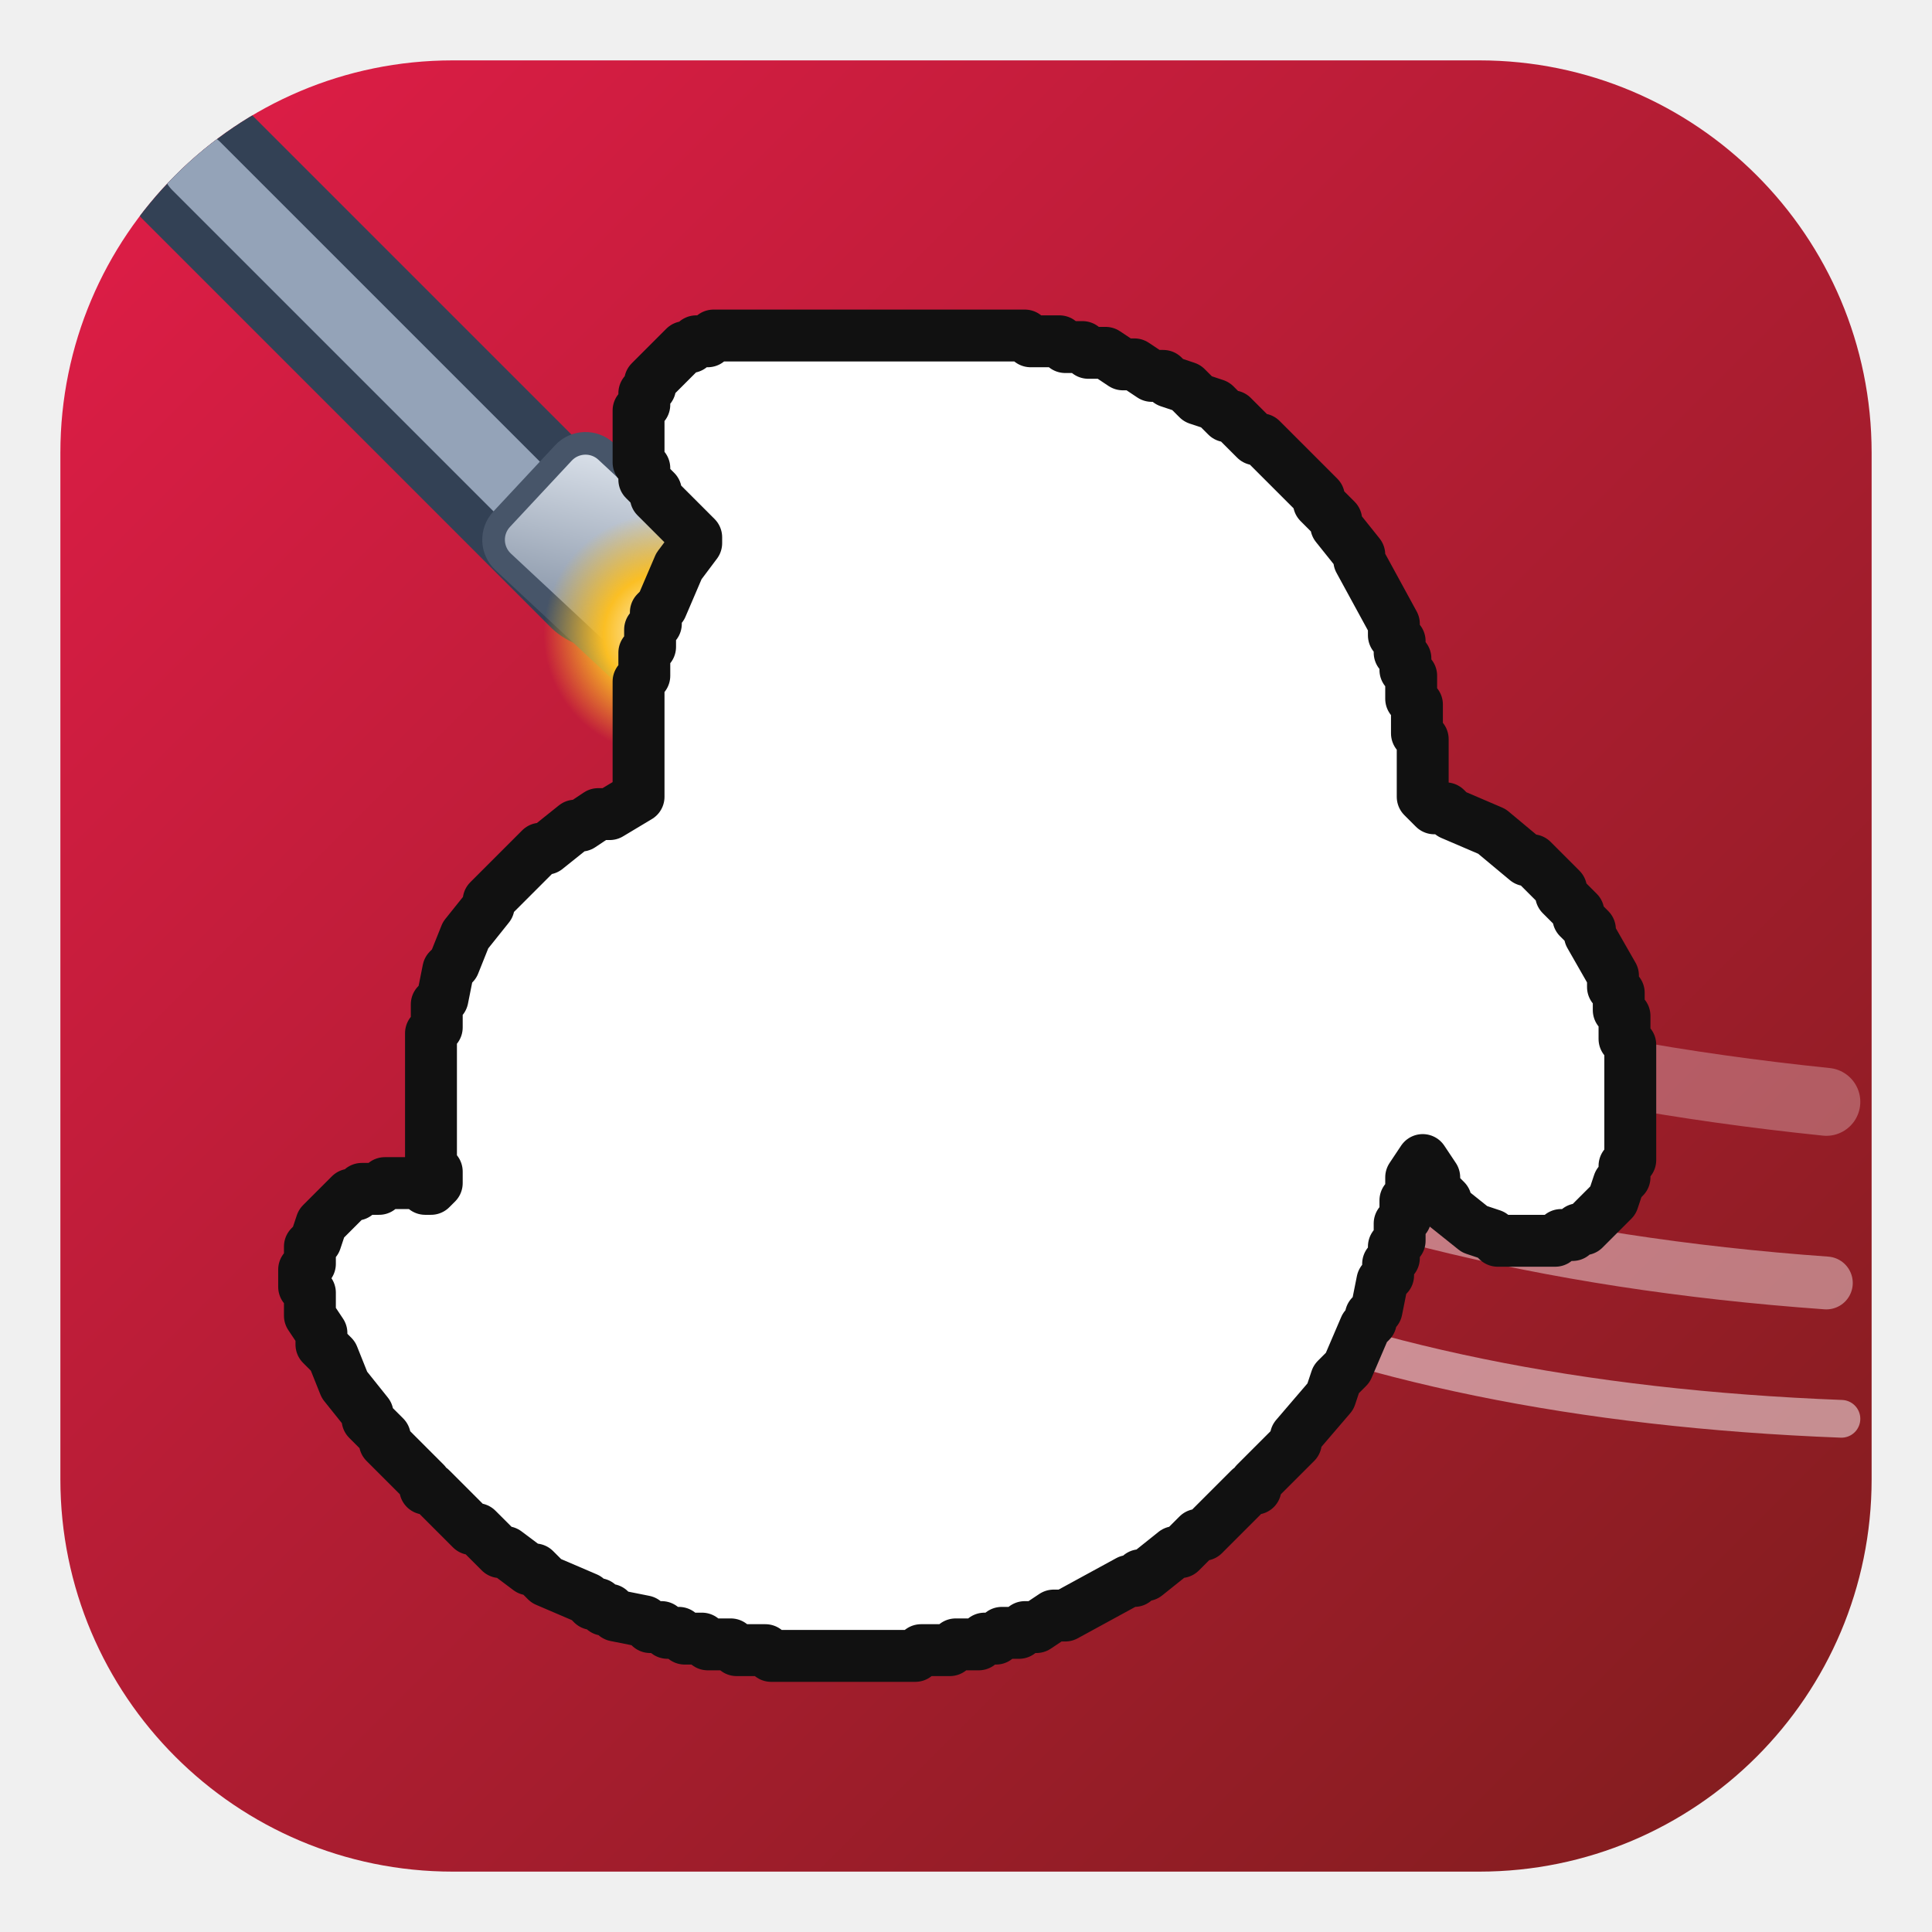
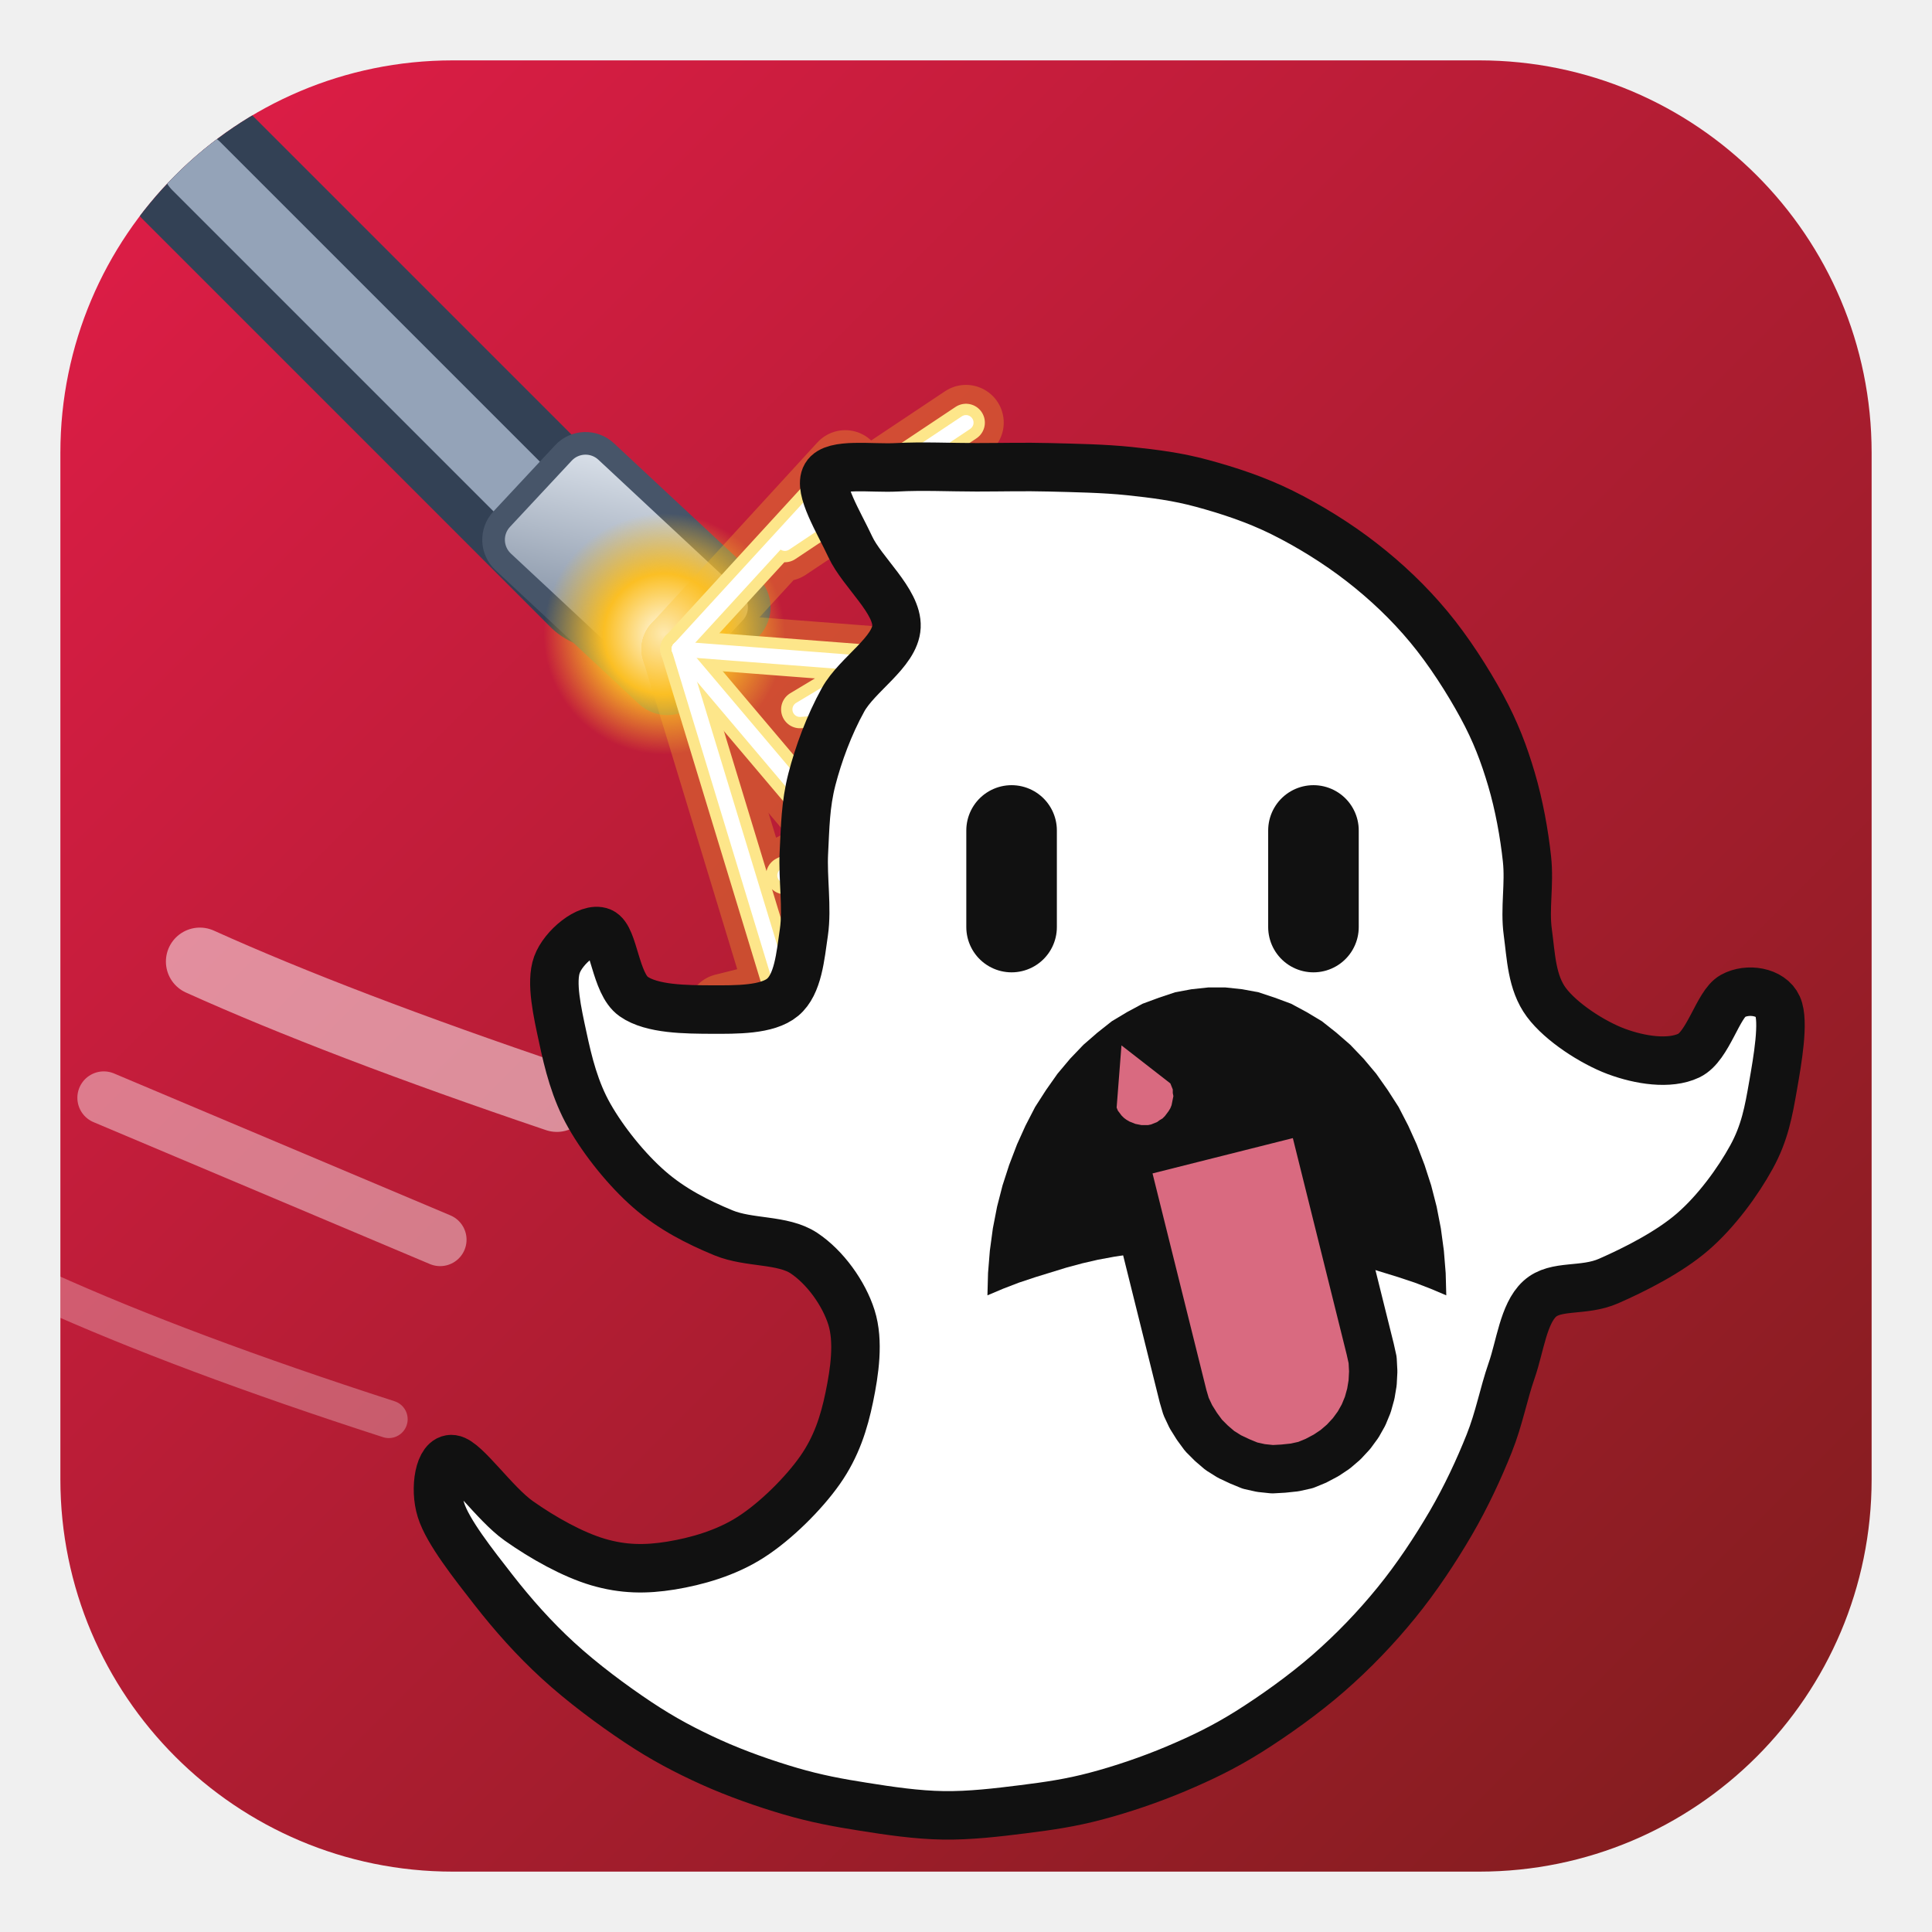
<svg xmlns="http://www.w3.org/2000/svg" width="256" height="256" viewBox="0 0 256 256">
  <defs>
    <linearGradient id="bg" x1="0" y1="0" x2="1" y2="1">
      <stop offset="0" stop-color="#e11d48" />
      <stop offset="1" stop-color="#7f1d1d" />
    </linearGradient>
    <linearGradient id="metal" x1="0" y1="0" x2="1" y2="1">
      <stop offset="0" stop-color="#e2e8f0" />
      <stop offset="1" stop-color="#64748b" />
    </linearGradient>
    <radialGradient id="glow" cx="0.5" cy="0.5" r="0.5">
      <stop offset="0" stop-color="#fffbeb" />
      <stop offset="0.5" stop-color="#fbbf24" />
      <stop offset="1" stop-color="#fbbf24" stop-opacity="0" />
    </radialGradient>
    <clipPath id="badgeClip">
      <rect x="8" y="8" width="240" height="240" rx="52" />
    </clipPath>
  </defs>
  <rect x="8" y="8" width="240" height="240" rx="52" fill="url(#bg)" />
  <g clip-path="url(#badgeClip)">
-     <g fill="none" stroke="#ffffff" stroke-linecap="round">
-       <path d="M150 120 q34 20 92 26" stroke-width="9" opacity="0.28" />
-       <path d="M146 146 q40 20 96 24" stroke-width="7" opacity="0.42" />
-       <path d="M156 170 q36 16 88 18" stroke-width="5" opacity="0.5" />
+     <g fill="none" stroke="#ffffff" stroke-linecap="round" transform="rotate(30 40 156)">
+       <path d="M64 130 q-30 6 -50 8" stroke-width="9" opacity="0.5" />
+       <path d="M60 154 q-32 4 -48 6" stroke-width="7" opacity="0.42" />
+       <path d="M66 178 q-28 6 -48 8" stroke-width="5" opacity="0.28" />
    </g>
    <path d="M26 22 L80 76" stroke="#334155" stroke-width="20" stroke-linecap="round" />
    <path d="M26 22 L80 76" stroke="#94a3b8" stroke-width="9" stroke-linecap="round" />
    <rect x="66" y="66" width="34" height="20" rx="4" transform="rotate(43 83 76)" fill="url(#metal)" stroke="#475569" stroke-width="3" />
    <circle cx="88" cy="84" r="16" fill="url(#glow)" />
    <g fill="none" stroke-linecap="round" stroke-linejoin="round">
      <g stroke="#fbbf24" stroke-width="10" opacity="0.30">
        <path d="M90 86 L112 62 L104 72 L128 56" />
        <path d="M90 86 L116 88 L106 94 L132 92" />
        <path d="M90 86 L112 112 L104 116 L130 122" />
        <path d="M90 86 L104 132 L96 134 L118 150" />
      </g>
      <g stroke="#fde68a" stroke-width="5">
        <path d="M90 86 L112 62 L104 72 L128 56" />
        <path d="M90 86 L116 88 L106 94 L132 92" />
        <path d="M90 86 L112 112 L104 116 L130 122" />
        <path d="M90 86 L104 132 L96 134 L118 150" />
      </g>
      <g stroke="#ffffff" stroke-width="2">
        <path d="M90 86 L112 62 L104 72 L128 56" />
        <path d="M90 86 L116 88 L106 94 L132 92" />
        <path d="M90 86 L112 112 L104 116 L130 122" />
        <path d="M90 86 L104 132 L96 134 L118 150" />
      </g>
    </g>
-     <g transform="translate(-17 33) scale(0.764)">
-       <path fill="#ffffff" stroke="#111111" stroke-width="9" stroke-linejoin="round" d="M146 15 L200 15 L201 16 L206 16 L207 17 L210 17 L211 18 L214 18 L217 20 L219 20 L222 22 L224 22 L225 23 L228 24 L230 26 L233 27 L235 29 L236 29 L240 33 L241 33 L251 43 L251 44 L254 47 L254 48 L258 53 L258 54 L264 65 L264 67 L265 68 L265 70 L266 71 L266 73 L267 74 L267 78 L268 79 L268 84 L269 85 L269 95 L271 97 L273 97 L274 98 L281 101 L287 106 L288 106 L293 111 L293 112 L296 115 L296 116 L298 118 L298 119 L302 126 L302 128 L303 129 L303 132 L304 133 L304 137 L305 138 L305 158 L304 159 L304 161 L303 162 L302 165 L297 170 L296 170 L295 171 L293 171 L292 172 L282 172 L281 171 L278 170 L273 166 L273 165 L271 163 L271 161 L269 158 L267 161 L267 164 L266 165 L266 168 L265 169 L265 172 L264 173 L264 175 L263 176 L263 178 L262 179 L261 184 L260 185 L260 186 L259 187 L256 194 L254 196 L253 199 L247 206 L247 207 L240 214 L240 215 L239 215 L231 223 L230 223 L227 226 L226 226 L221 230 L220 230 L219 231 L218 231 L207 237 L205 237 L202 239 L200 239 L199 240 L196 240 L195 241 L193 241 L192 242 L188 242 L187 243 L182 243 L181 244 L156 244 L155 243 L150 243 L149 242 L145 242 L144 241 L141 241 L140 240 L138 240 L137 239 L135 239 L134 238 L129 237 L128 236 L127 236 L126 235 L125 235 L124 234 L117 231 L115 229 L114 229 L110 226 L109 226 L105 222 L104 222 L97 215 L96 215 L96 214 L89 207 L89 206 L86 203 L86 202 L82 197 L80 192 L78 190 L78 188 L76 185 L76 181 L75 180 L75 177 L76 176 L76 173 L77 172 L78 169 L83 164 L84 164 L85 163 L88 163 L89 162 L95 162 L96 163 L97 163 L98 162 L98 160 L97 159 L97 136 L98 135 L98 131 L99 130 L100 125 L101 124 L103 119 L107 114 L107 113 L116 104 L117 104 L122 100 L123 100 L126 98 L128 98 L133 95 L133 75 L134 74 L134 70 L135 69 L135 66 L136 65 L136 63 L137 62 L140 55 L143 51 L143 50 L136 43 L136 42 L134 40 L134 38 L133 37 L133 28 L134 27 L134 25 L135 24 L135 23 L141 17 L142 17 L143 16 L145 16 Z" />
+     <g transform="translate(-6.76 47.64) scale(0.80)">
+       <path id="body" transform="translate(190.000 129.500) scale(1.1) translate(-190.000 -129.500)" d="M 149.31 29.29 C 150.47 27.29 156.22 28.21 160.00 28.00 C 163.78 27.79 168.17 28.00 172.00 28.00 C 175.83 28.00 179.17 27.90 183.00 28.00 C 186.83 28.10 191.17 28.17 195.00 28.57 C 198.83 28.98 202.17 29.39 206.00 30.43 C 209.83 31.47 214.00 32.82 218.00 34.80 C 222.00 36.78 226.32 39.44 230.00 42.31 C 233.68 45.17 237.07 48.38 240.08 52.00 C 243.10 55.62 246.00 60.17 248.08 64.00 C 250.16 67.83 251.42 71.17 252.55 75.00 C 253.68 78.83 254.47 83.17 254.88 87.00 C 255.29 90.83 254.51 94.41 255.00 98.00 C 255.49 101.59 255.57 105.57 257.79 108.56 C 260.01 111.55 264.75 114.61 268.32 115.95 C 271.90 117.28 276.32 117.97 279.25 116.58 C 282.17 115.19 283.63 108.84 285.86 107.61 C 288.09 106.37 291.62 106.91 292.63 109.17 C 293.64 111.42 292.59 117.35 291.93 121.13 C 291.27 124.92 290.69 128.22 288.67 131.88 C 286.66 135.54 283.43 140.00 279.84 143.11 C 276.26 146.21 271.03 148.83 267.18 150.52 C 263.34 152.21 259.21 150.98 256.77 153.23 C 254.34 155.47 253.84 160.37 252.57 164.00 C 251.31 167.63 250.71 171.17 249.18 175.00 C 247.65 178.83 245.72 183.00 243.39 187.00 C 241.05 191.00 238.25 195.24 235.18 199.00 C 232.12 202.76 228.70 206.32 225.00 209.55 C 221.30 212.78 216.83 215.96 213.00 218.37 C 209.17 220.77 205.83 222.36 202.00 223.98 C 198.17 225.60 193.83 227.07 190.00 228.08 C 186.17 229.10 182.83 229.58 179.00 230.06 C 175.17 230.54 171.00 231.04 167.00 230.98 C 163.00 230.92 158.83 230.30 155.00 229.69 C 151.17 229.09 147.83 228.47 144.00 227.35 C 140.17 226.23 135.83 224.71 132.00 222.98 C 128.17 221.24 124.83 219.49 121.00 216.94 C 117.17 214.39 112.63 211.02 109.00 207.69 C 105.37 204.37 102.19 200.78 99.24 197.00 C 96.30 193.22 92.37 188.28 91.35 185.00 C 90.32 181.72 91.13 177.07 93.08 177.35 C 95.03 177.62 99.41 184.05 103.06 186.63 C 106.71 189.21 111.18 191.71 115.00 192.84 C 118.82 193.96 122.17 193.99 126.00 193.37 C 129.83 192.74 134.26 191.50 138.00 189.10 C 141.74 186.71 145.96 182.52 148.43 179.00 C 150.90 175.48 152.05 171.83 152.84 168.00 C 153.63 164.17 154.30 159.61 153.16 156.00 C 152.02 152.39 149.21 148.45 146.00 146.32 C 142.79 144.20 137.77 144.87 133.89 143.27 C 130.01 141.67 126.09 139.68 122.73 136.74 C 119.36 133.81 115.88 129.48 113.71 125.66 C 111.53 121.85 110.51 117.66 109.70 113.86 C 108.88 110.07 107.85 105.54 108.82 102.89 C 109.78 100.24 113.55 97.16 115.48 97.95 C 117.40 98.75 117.59 105.74 120.36 107.68 C 123.12 109.63 128.33 109.63 132.07 109.65 C 135.81 109.66 140.49 109.73 142.81 107.79 C 145.13 105.85 145.47 101.63 146.00 98.00 C 146.53 94.37 145.80 89.83 146.00 86.00 C 146.20 82.17 146.22 78.83 147.20 75.00 C 148.19 71.17 149.78 66.83 151.90 63.00 C 154.02 59.17 159.76 55.83 159.94 52.00 C 160.12 48.17 154.77 43.79 153.00 40.00 C 151.23 36.21 148.14 31.29 149.31 29.29 Z" fill="#ffffff" stroke="#111111" stroke-width="7.3" stroke-linejoin="round" />
+       <path id="eyeL" d="M 176 78 L 176 94" fill="none" stroke="#111111" stroke-width="15" stroke-linecap="round" />
+       <path id="eyeR" d="M 226 78 L 226 94" fill="none" stroke="#111111" stroke-width="15" stroke-linecap="round" />
+       <path id="mouth" d="M 172.0 155.0 L 172.0 155.0 L 172.1 151.3 L 172.4 147.6 L 172.9 143.9 L 173.6 140.3 L 174.5 136.8 L 175.6 133.4 L 176.9 130.0 L 178.3 126.9 L 179.9 123.8 L 181.7 121.0 L 183.6 118.3 L 185.7 115.8 L 187.9 113.5 L 190.2 111.5 L 192.6 109.6 L 195.1 108.1 L 197.7 106.7 L 200.4 105.7 L 203.1 104.8 L 205.8 104.3 L 208.6 104.0 L 211.4 104.0 L 214.2 104.3 L 216.9 104.8 L 219.6 105.7 L 222.3 106.7 L 224.9 108.1 L 227.4 109.6 L 229.8 111.5 L 232.1 113.5 L 234.3 115.8 L 236.4 118.3 L 238.3 121.0 L 240.1 123.8 L 241.7 126.9 L 243.1 130.0 L 244.4 133.4 L 245.5 136.8 L 246.4 140.3 L 247.1 143.9 L 247.6 147.6 L 247.9 151.3 L 248.0 155.0 L 245.4 153.9 L 242.8 152.9 L 240.1 152.0 L 237.5 151.2 L 234.9 150.4 L 232.3 149.7 L 229.7 149.1 L 227.0 148.6 L 224.4 148.2 L 221.8 147.8 L 219.2 147.5 L 216.6 147.2 L 213.9 147.1 L 211.3 147.0 L 208.7 147.0 L 206.1 147.1 L 203.4 147.2 L 200.8 147.5 L 198.2 147.8 L 195.6 148.2 L 193.0 148.6 L 190.3 149.1 L 187.7 149.7 L 185.1 150.4 L 182.5 151.2 L 179.9 152.0 L 177.2 152.9 L 174.6 153.9 L 172.0 155.0 Z" fill="#111111" />
+       <path id="tongue" d="M 194.5 131.9 L 225.5 124.1 L 235.4 163.9 L 235.4 163.9 L 235.8 165.7 L 235.9 167.6 L 235.8 169.5 L 235.5 171.3 L 235.0 173.1 L 234.3 174.8 L 233.4 176.4 L 232.3 177.9 L 231.0 179.3 L 229.6 180.5 L 228.1 181.5 L 226.4 182.4 L 224.7 183.1 L 222.9 183.5 L 221.0 183.7 L 219.2 183.8 L 217.3 183.6 L 215.5 183.2 L 213.8 182.5 L 212.1 181.7 L 210.5 180.7 L 209.1 179.5 L 207.8 178.2 L 206.7 176.7 L 205.7 175.1 L 204.9 173.4 L 204.4 171.7 L 194.5 131.9 Z" fill="#d96a80" stroke="#111111" stroke-width="8" stroke-linejoin="round" stroke-linecap="round" />
+       <path id="drop" d="M 194.2 113.6 L 193.4 123.9 L 193.6 124.4 L 193.9 124.8 L 194.2 125.2 L 194.6 125.6 L 195.0 125.9 L 195.5 126.2 L 196.0 126.4 L 196.5 126.6 L 197.0 126.7 L 197.5 126.8 L 198.1 126.8 L 198.6 126.8 L 199.1 126.7 L 199.6 126.5 L 200.1 126.3 L 200.5 126.0 L 201.0 125.7 L 201.4 125.3 L 201.7 124.9 L 202.0 124.5 L 202.3 124.0 L 202.5 123.5 L 202.6 123.0 L 202.7 122.5 L 202.8 122.0 L 202.7 121.5 L 202.7 120.9 L 202.5 120.4 L 202.3 119.9 Z" fill="#d96a80" />
    </g>
  </g>
</svg>
